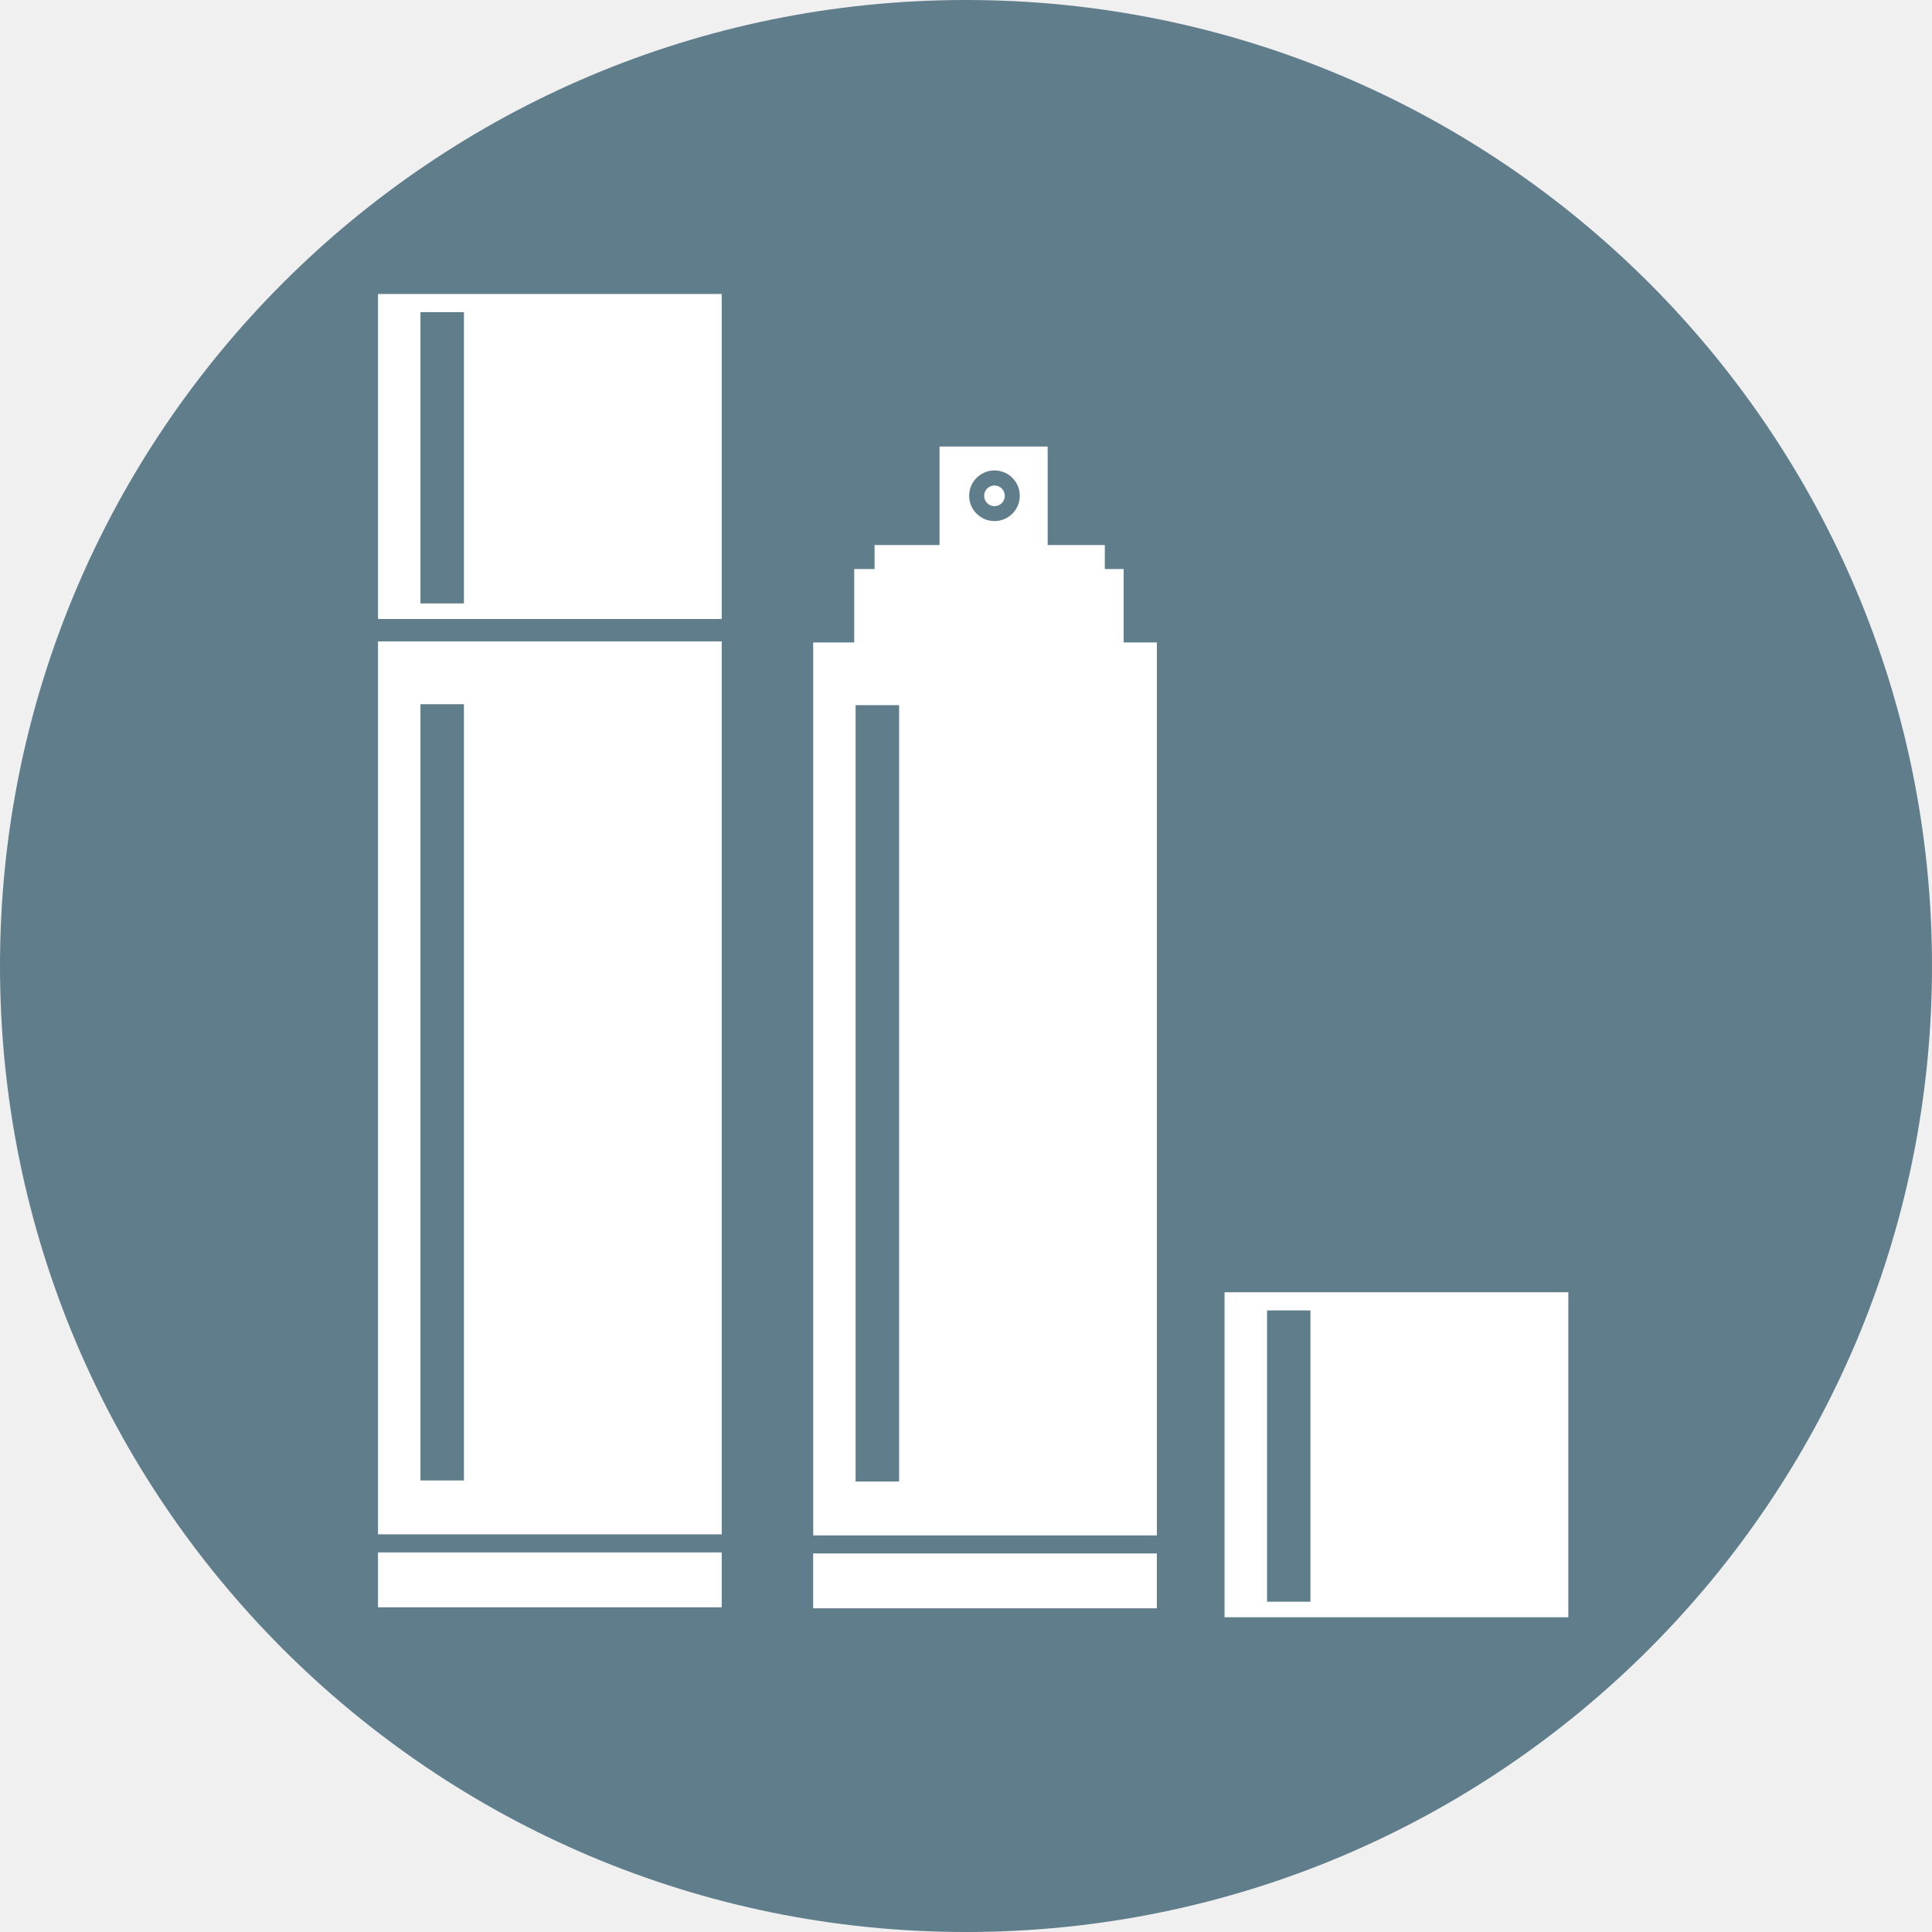
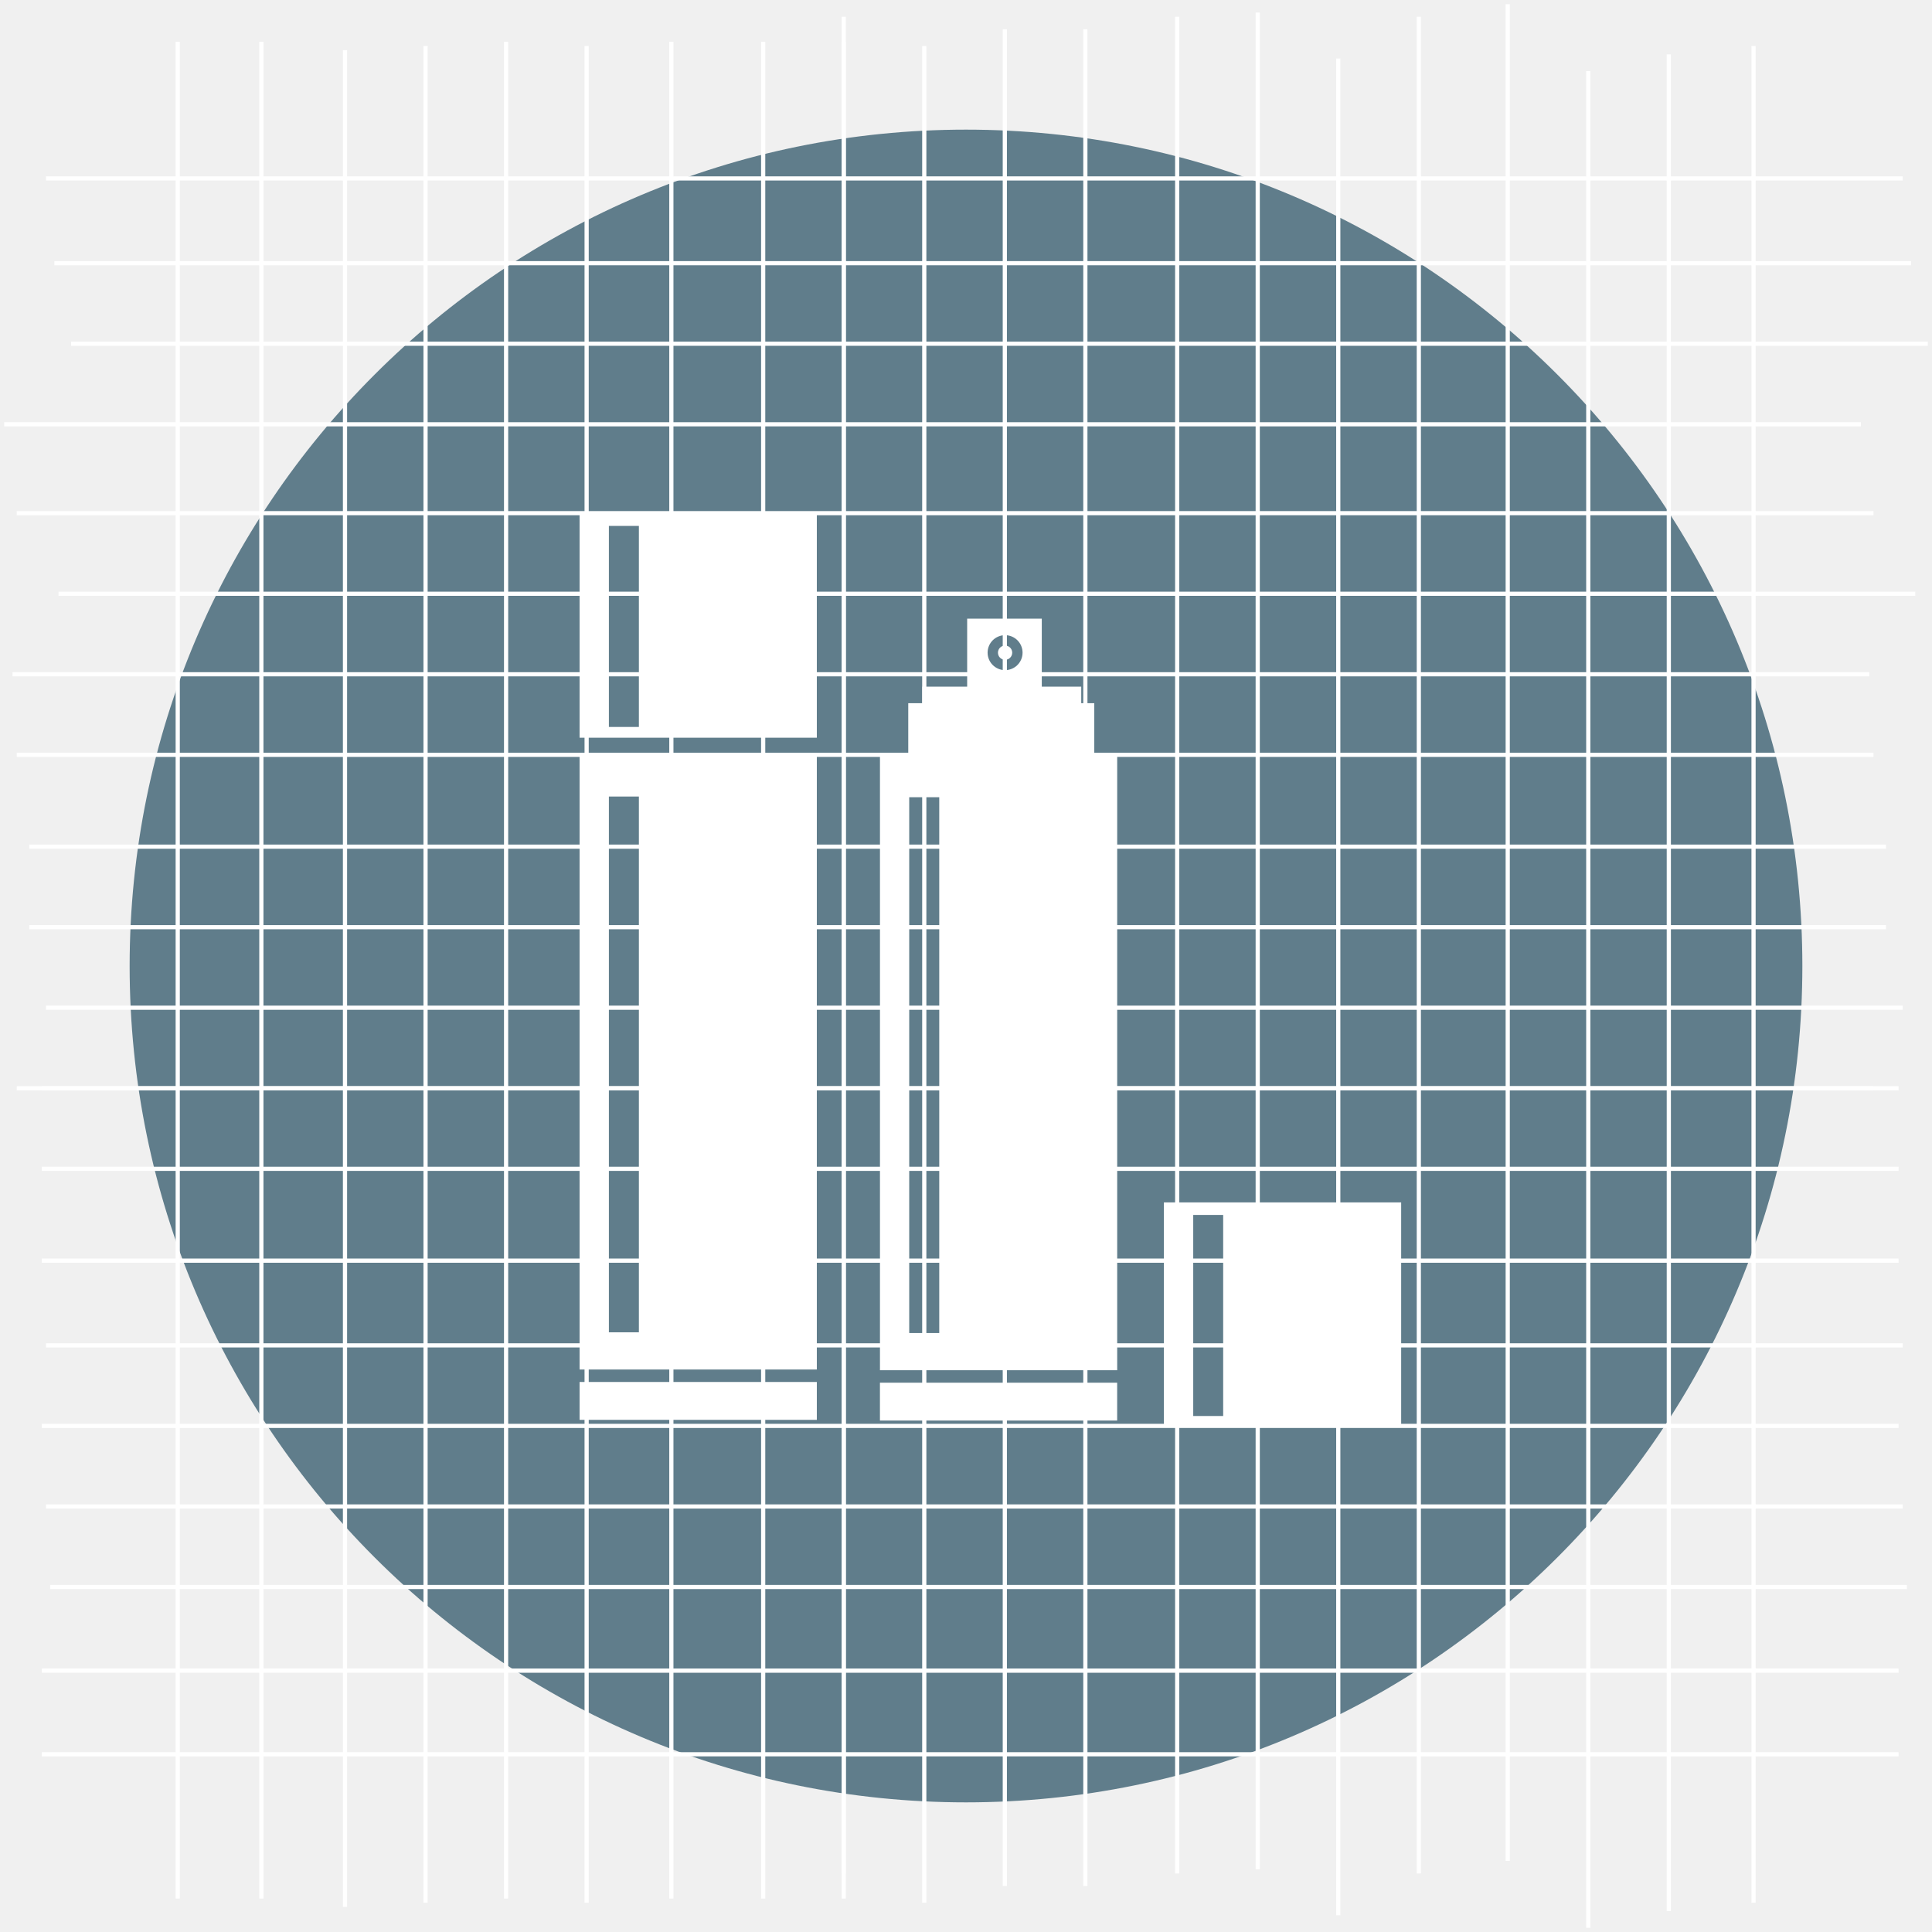
- <svg xmlns="http://www.w3.org/2000/svg" width="400px" height="400px" viewBox="0 0 400 400" version="1.1">
+ <svg xmlns="http://www.w3.org/2000/svg" width="462px" height="462px" viewBox="0 0 462 462" version="1.1">
  <defs />
  <g id="Page-1" stroke="none" stroke-width="1" fill="none" fill-rule="evenodd">
-     <g id="Oval-1-+-spray11">
-       <circle id="Oval-1" fill="#607D8B" cx="200" cy="200" r="200" />
-       <g id="spray11" transform="translate(76.26087, 60.86957)" fill="#FFFFFF">
-         <g id="Group" transform="translate(1, 0)">
-           <rect id="Rectangle-path" x="1" y="260.539" width="71.165" height="11.365" />
-           <path d="M1,256.8 L72.165,256.8 L72.165,71.922 L1,71.922 L1,256.8 L1,256.8 Z M9.791,84.93 L18.791,84.93 L18.791,245.643 L9.791,245.643 L9.791,84.93 L9.791,84.93 Z" id="Shape" />
-           <path d="M1,0 L1,67.287 L72.165,67.287 L72.165,0 L1,0 L1,0 Z M18.791,64.061 L9.791,64.061 L9.791,3.757 L18.791,3.757 L18.791,64.061 L18.791,64.061 Z" id="Shape" />
+     <g id="Oval-1-+-spray11" transform="translate(0, 1)">
+       <circle id="Oval-1" fill="#607D8B" cx="231" cy="230" r="200" />
+       <g id="Group-+-Group-2" stroke-linecap="square" stroke="#FFFFFF">
+         <g id="Group" transform="translate(41, 0)">
+           <path d="M1.5,9.5 L1.5,452.5" id="Line" />
+           <path d="M21.5,9.5 L21.5,452.5" id="Line-2" />
+           <path d="M41.5,11.5 L41.5,454.5" id="Line-3" />
+           <path d="M60.761,10.5 L60.761,453.5" id="Line-4" />
+           <path d="M80.022,9.5 L80.022,452.5" id="Line-5" />
+           <path d="M99.283,10.5 L99.283,453.5" id="Line-6" />
+           <path d="M141.5,9.5 L141.5,452.5" id="Line-7" />
+           <path d="M119.543,9.5 L119.543,452.5" id="Line-8" />
+           <path d="M160.761,3.5 L160.761,446.5" id="Line-9" />
+           <path d="M180.022,10.5 L180.022,453.5" id="Line-10" />
+           <path d="M199.283,6.5 L199.283,449.5" id="Line-11" />
+           <path d="M218.543,6.5 L218.543,449.5" id="Line-12" />
+           <path d="M240.5,3.5 L240.5,446.5" id="Line-13" />
+           <path d="M259.761,2.5 L259.761,445.5" id="Line-14" />
+           <path d="M279.022,13.5 L279.022,456.5" id="Line-15" />
+           <path d="M298.283,3.5 L298.283,446.5" id="Line-16" />
+           <path d="M319.543,0.5 L319.543,443.5" id="Line-17" />
+           <path d="M160.761,9.5 L160.761,452.5" id="Line-18" />
+           <path d="M338.804,16.5 L338.804,459.5" id="Line-19" />
+           <path d="M358.065,12.5 L358.065,455.5" id="Line-20" />
+           <path d="M378.326,10.5 L378.326,453.5" id="Line-21" />
        </g>
-         <g id="Group" transform="translate(91.95652, 31.08696)">
-           <path d="M85.313,175.591 L85.313,242.878 L156.487,242.878 L156.487,175.591 L85.313,175.591 L85.313,175.591 Z M103.096,239.661 L94.113,239.661 L94.113,179.348 L103.096,179.348 L103.096,239.661 L103.096,239.661 Z" id="Shape" />
+         <g id="Group-2" transform="translate(231, 230) rotate(270) translate(-231, -230) translate(41, 0)">
+           <path d="M1.5,9.5 L1.5,452.5" id="Line" />
+           <path d="M21.5,9.5 L21.5,452.5" id="Line-2" />
+           <path d="M41.5,11.5 L41.5,454.5" id="Line-3" />
+           <path d="M60.761,10.5 L60.761,453.5" id="Line-4" />
+           <path d="M80.022,9.5 L80.022,452.5" id="Line-5" />
+           <path d="M99.283,10.5 L99.283,453.5" id="Line-6" />
+           <path d="M141.5,9.5 L141.5,452.5" id="Line-7" />
+           <path d="M119.543,9.5 L119.543,452.5" id="Line-8" />
+           <path d="M160.761,3.5 L160.761,446.5" id="Line-9" />
+           <path d="M180.022,10.5 L180.022,453.5" id="Line-10" />
+           <path d="M199.283,6.5 L199.283,449.5" id="Line-11" />
+           <path d="M218.543,6.5 L218.543,449.5" id="Line-12" />
+           <path d="M240.5,3.5 L240.5,446.5" id="Line-13" />
+           <path d="M259.761,2.5 L259.761,445.5" id="Line-14" />
+           <path d="M279.022,13.5 L279.022,456.5" id="Line-15" />
+           <path d="M298.283,3.5 L298.283,446.5" id="Line-16" />
+           <path d="M319.543,0.5 L319.543,443.5" id="Line-17" />
+           <path d="M160.761,9.5 L160.761,452.5" id="Line-18" />
+           <path d="M338.804,16.5 L338.804,459.5" id="Line-19" />
+           <path d="M358.065,12.5 L358.065,455.5" id="Line-20" />
+           <path d="M378.326,10.5 L378.326,453.5" id="Line-21" />
+         </g>
+       </g>
+       <g id="spray11" transform="translate(137, 121.7671)" fill="#FFFFFF">
+         <g id="Group" transform="translate(0.797211, 0)">
+           <rect id="Rectangle-path" x="0.797" y="207.705" width="56.734" height="9.06" />
+           <path d="M0.797,204.724 L57.531,204.724 L57.531,57.337 L0.797,57.337 L0.797,204.724 L0.797,204.724 Z M7.806,67.707 L14.981,67.707 L14.981,195.83 L7.806,195.83 L7.806,67.707 L7.806,67.707 Z" id="Shape" />
+           <path d="M0.797,0 L0.797,53.642 L57.531,53.642 L57.531,0 L0.797,0 L0.797,0 Z M14.981,51.07 L7.806,51.07 L7.806,2.995 L14.981,2.995 L14.981,51.07 L14.981,51.07 Z" id="Shape" />
+         </g>
+         <g id="Group" transform="translate(73.30872, 24.78285)">
+           <path d="M68.012,139.983 L68.012,193.625 L124.753,193.625 L124.753,139.983 L68.012,139.983 L68.012,139.983 Z M82.189,191.06 L75.028,191.06 L75.028,142.978 L82.189,142.978 L82.189,191.06 L82.189,191.06 Z" id="Shape" />
          <g>
-             <rect id="Rectangle-path" x="0.139" y="229.67" width="71.157" height="11.357" />
-             <path d="M64.426,41.052 L64.426,25.852 L60.522,25.852 L60.522,20.887 L48.687,20.887 L48.687,0.496 L26.304,0.487 L26.304,20.887 L12.852,20.887 L12.852,25.852 L8.635,25.852 L8.635,41.061 L0.148,41.061 L0.148,225.93 L71.304,225.93 L71.304,41.052 L64.426,41.052 L64.426,41.052 Z M17.93,214.774 L8.922,214.774 L8.922,54.043 L17.93,54.043 L17.93,214.774 L17.93,214.774 Z M37.678,15.93 C34.783,15.93 32.435,13.583 32.435,10.687 C32.435,7.791 34.783,5.443 37.678,5.443 C40.574,5.443 42.922,7.791 42.922,10.687 C42.922,13.583 40.574,15.93 37.678,15.93 L37.678,15.93 Z" id="Shape" />
+             <rect id="Rectangle-path" x="0.111" y="183.095" width="56.727" height="9.054" />
+             <path d="M51.361,32.727 L51.361,20.61 L48.249,20.61 L48.249,16.651 L38.814,16.651 L38.814,0.395 L20.97,0.388 L20.97,16.651 L10.246,16.651 L10.246,20.61 L6.884,20.61 L6.884,32.734 L0.118,32.734 L0.118,180.114 L56.845,180.114 L56.845,32.727 L51.361,32.727 L51.361,32.727 Z M14.294,171.22 L7.113,171.22 L7.113,43.084 L14.294,43.084 L14.294,171.22 L14.294,171.22 Z M30.038,12.7 C27.729,12.7 25.857,10.828 25.857,8.52 C25.857,6.211 27.729,4.34 30.038,4.34 C32.346,4.34 34.218,6.211 34.218,8.52 C34.218,10.828 32.346,12.7 30.038,12.7 L30.038,12.7 Z" id="Shape" />
          </g>
-           <circle id="Oval" cx="37.678" cy="10.696" r="2.139" />
+           <ellipse id="Oval" cx="30.038" cy="8.527" rx="1.705" ry="1.705" />
        </g>
      </g>
    </g>
  </g>
</svg>
